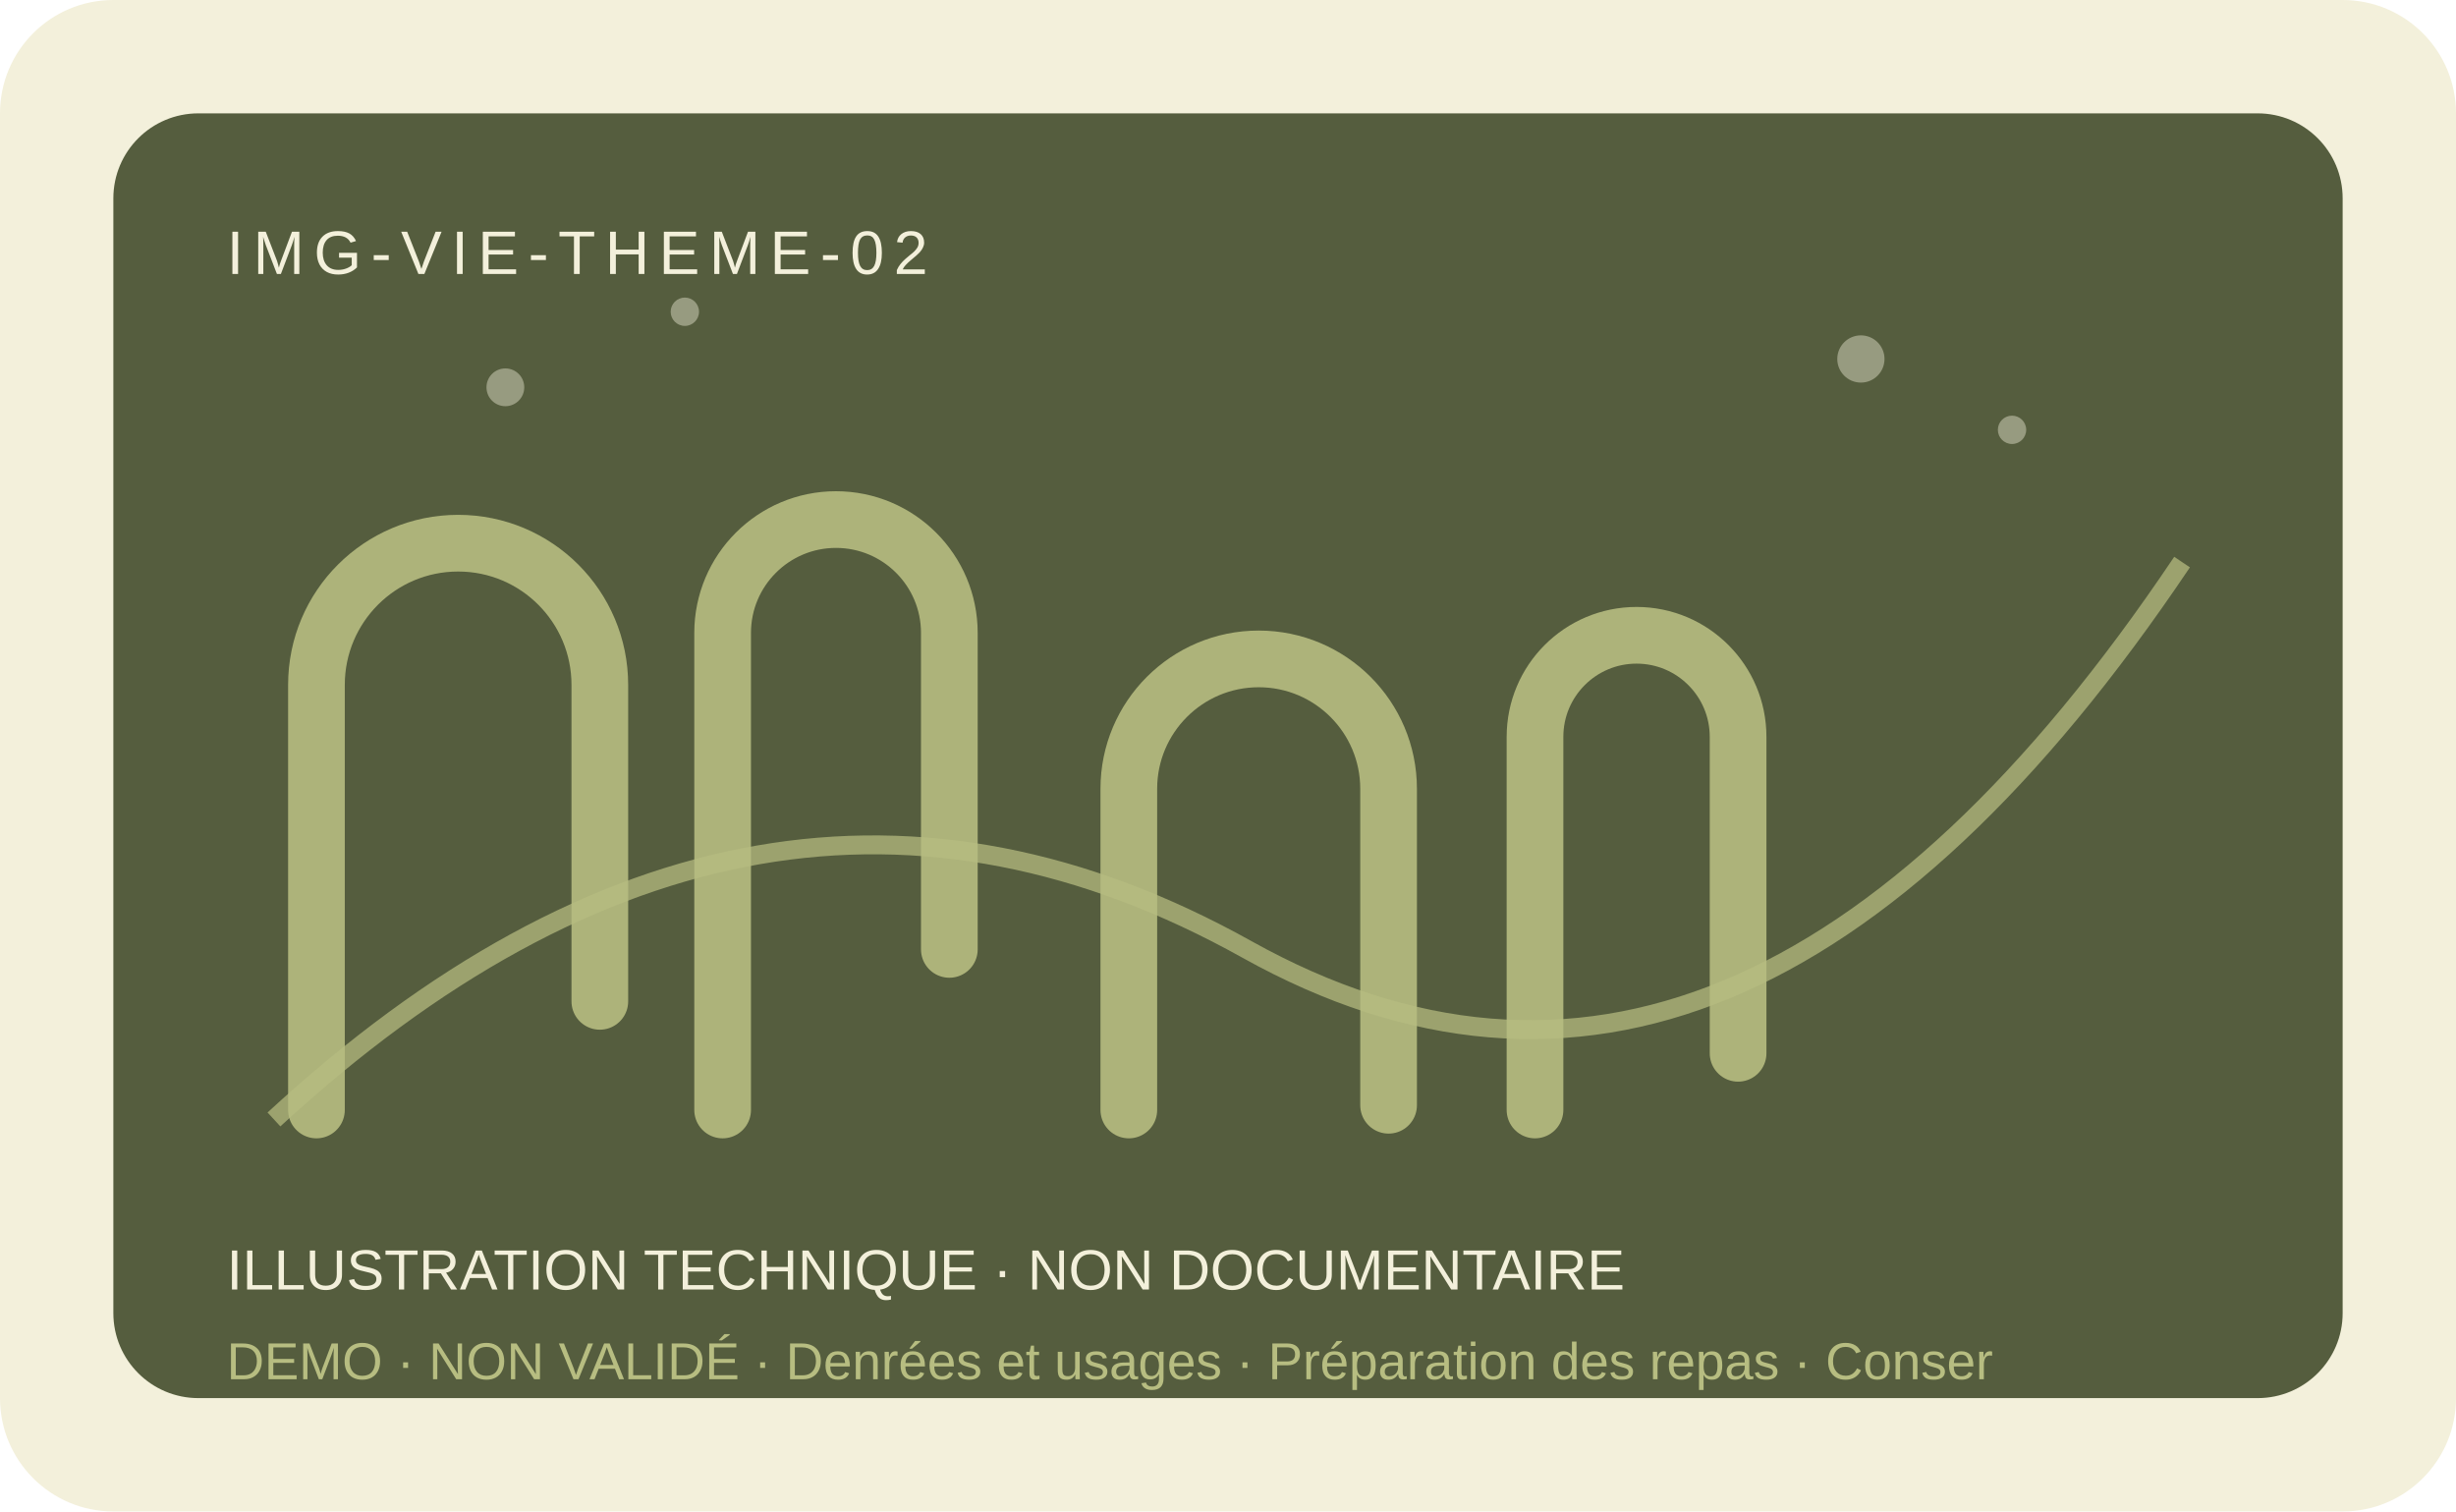
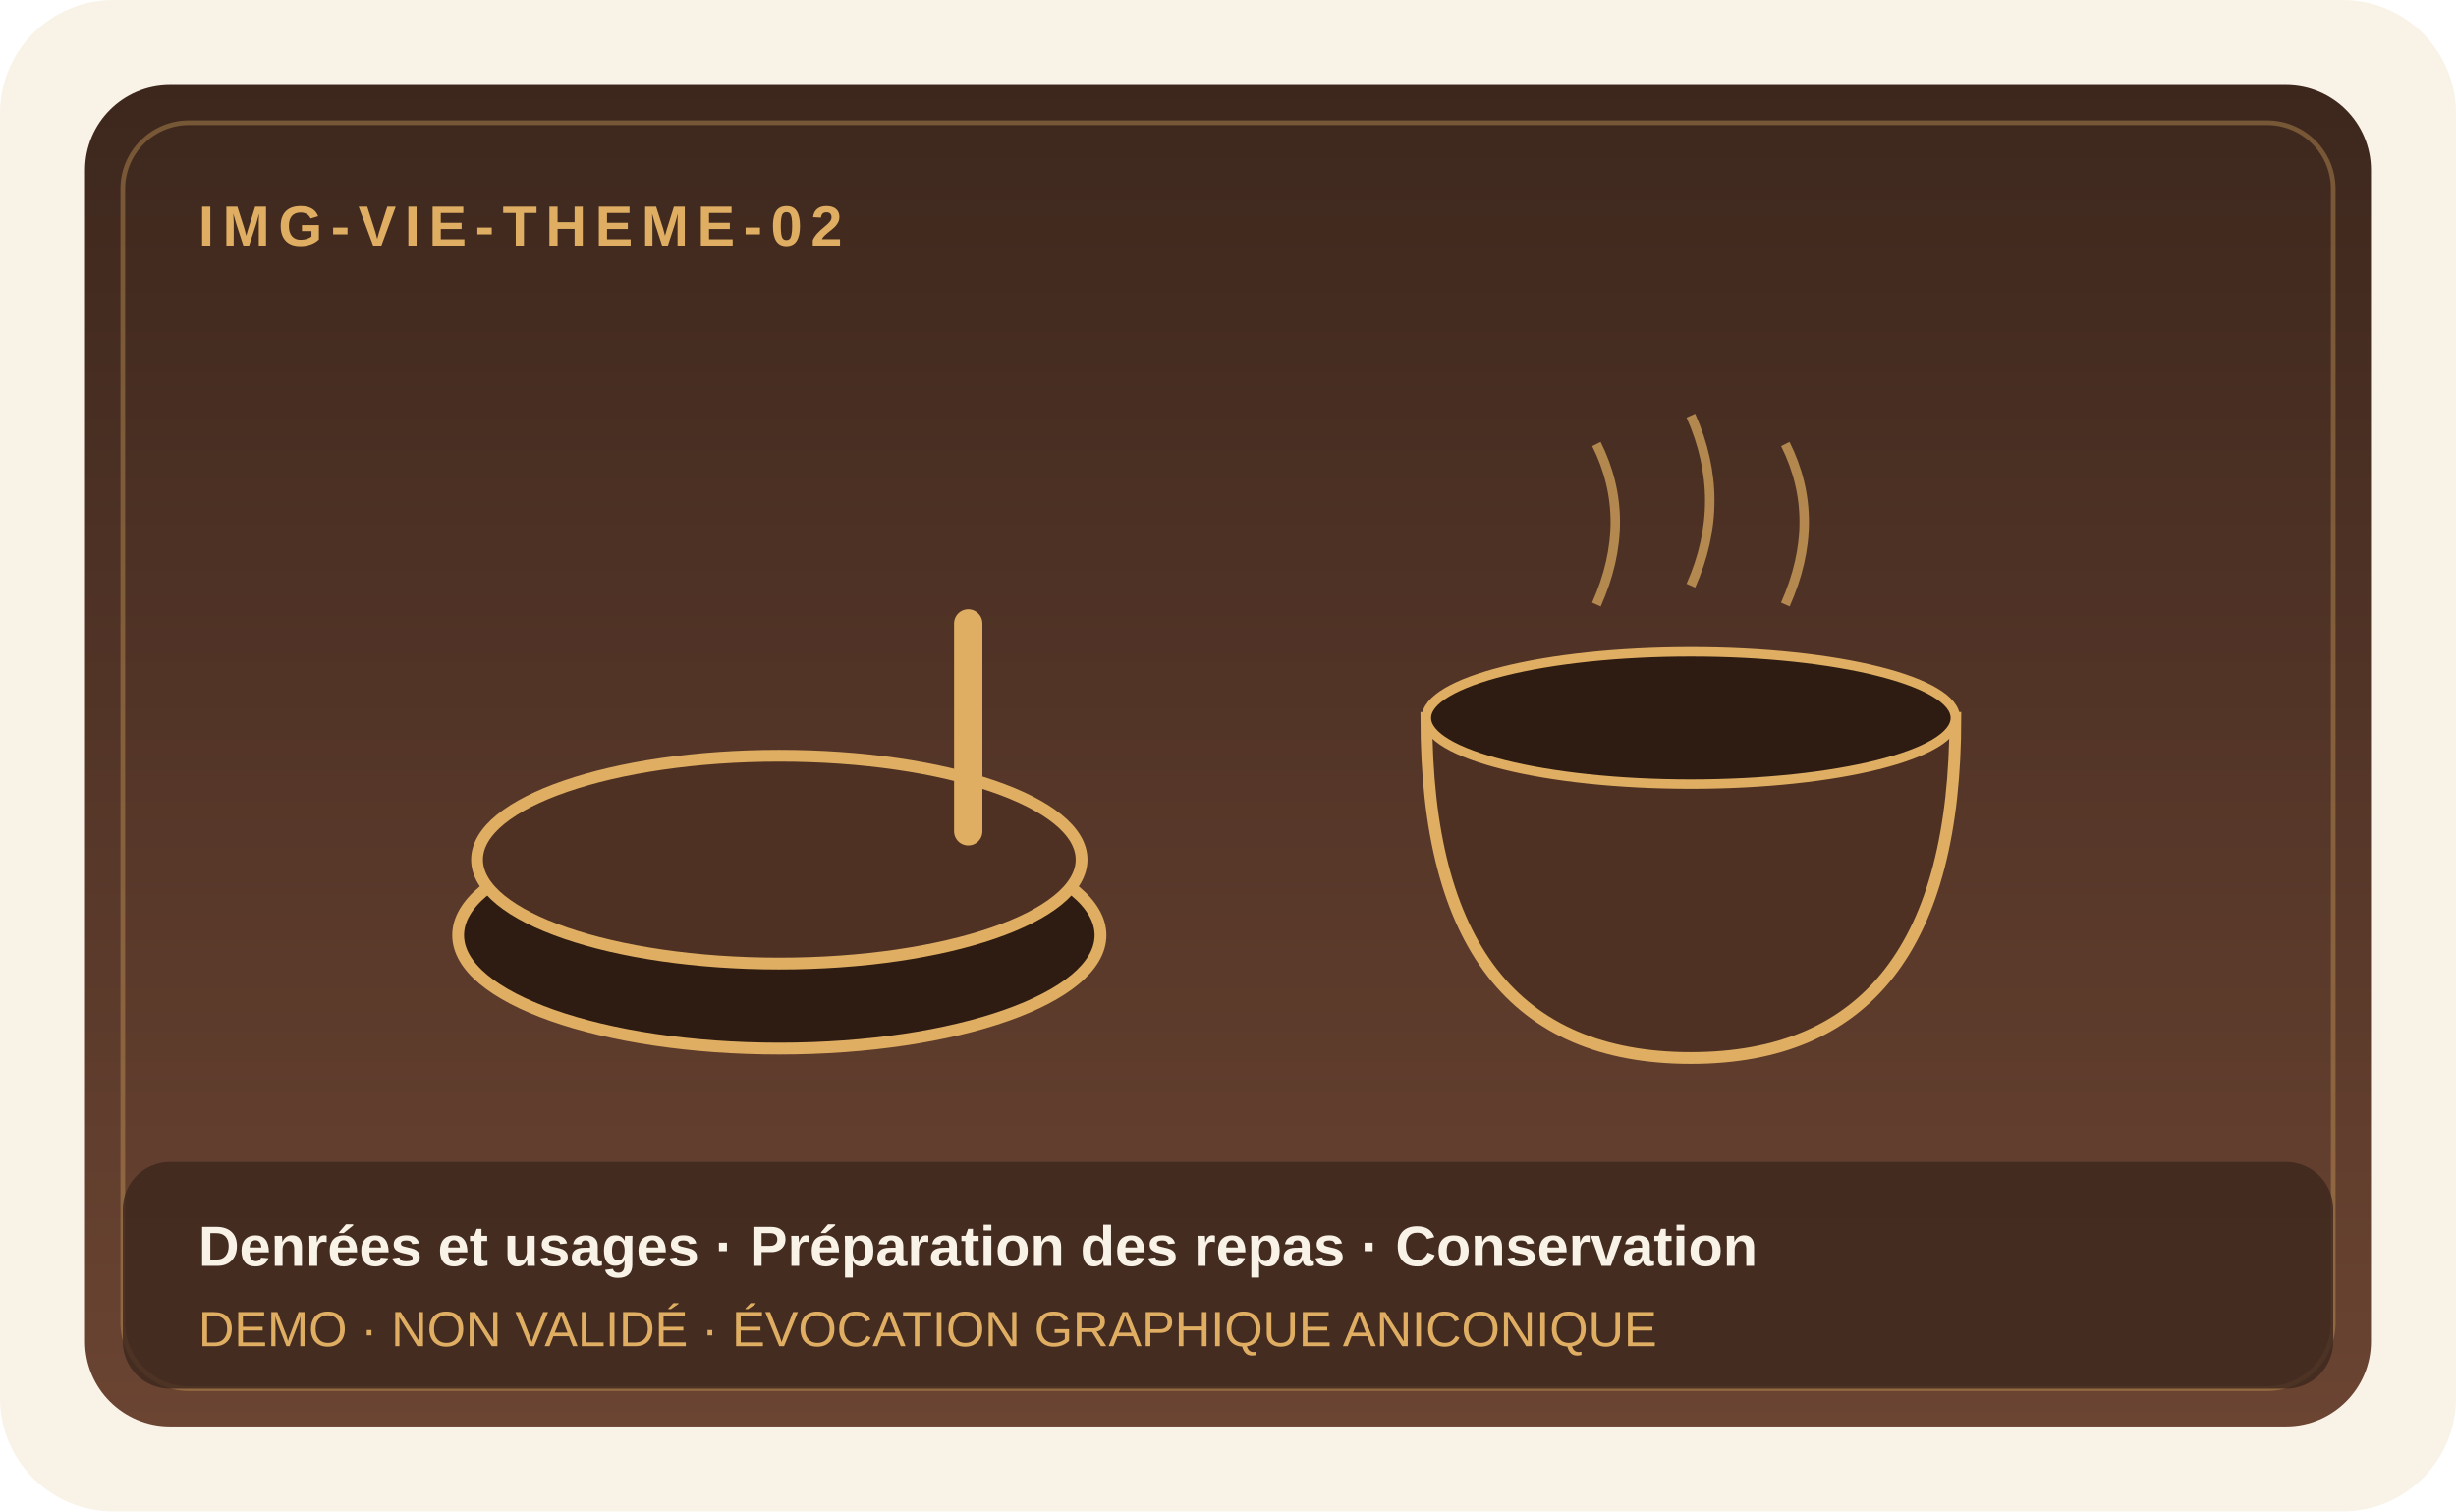
<svg xmlns="http://www.w3.org/2000/svg" viewBox="0 0 520 320" role="img" aria-labelledby="title desc">
-   <rect width="520" height="320" rx="24" fill="#f3f0db" />
-   <rect x="24" y="24" width="472" height="272" rx="18" fill="#4e5737" opacity=".96" />
-   <g opacity=".9">
-     <path d="M67 235V145a30 30 0 0 1 60 0v67" fill="none" stroke="#b7bd81" stroke-width="12" stroke-linecap="round" />
-     <path d="M153 235V134a24 24 0 0 1 48 0v67" fill="none" stroke="#b7bd81" stroke-width="12" stroke-linecap="round" />
-     <path d="M239 235V167a27.5 27.5 0 0 1 55 0v67" fill="none" stroke="#b7bd81" stroke-width="12" stroke-linecap="round" />
-     <path d="M325 235V156a21.5 21.5 0 0 1 43 0v67" fill="none" stroke="#b7bd81" stroke-width="12" stroke-linecap="round" />
-   </g>
-   <path d="M58 237 Q160 143 264 201 T462 119" fill="none" stroke="#b7bd81" stroke-width="4" opacity=".72" />
-   <g fill="#f3f0db" opacity=".42">
-     <circle cx="107" cy="82" r="4" />
-     <circle cx="145" cy="66" r="3" />
-     <circle cx="394" cy="76" r="5" />
-     <circle cx="426" cy="91" r="3" />
-   </g>
-   <text x="48" y="58" fill="#f3f0db" font-family="Arial, sans-serif" font-size="13" letter-spacing="2">IMG-VIE-THEME-02</text>
-   <text x="48" y="273" fill="#f3f0db" font-family="Arial, sans-serif" font-size="12">ILLUSTRATION TECHNIQUE · NON DOCUMENTAIRE</text>
-   <text x="48" y="292" fill="#b7bd81" font-family="Arial, sans-serif" font-size="11">DEMO · NON VALIDÉ · Denrées et usages · Préparation des repas · Conser</text>
+   <defs>
+     <linearGradient id="sky-img-vie-theme-02" x1="0" y1="0" x2="0" y2="1">
+       <stop offset="0%" stop-color="#3d271d" />
+       <stop offset="100%" stop-color="#6b4432" />
+     </linearGradient>
+   </defs>
+   <rect width="520" height="320" rx="24" fill="#f9f2e7" />
+   <rect x="18" y="18" width="484" height="284" rx="18" fill="url(#sky-img-vie-theme-02)" />
+   <rect x="26" y="26" width="468" height="268" rx="14" fill="none" stroke="#dfae62" stroke-width="1" opacity="0.35" />
+   <ellipse cx="165" cy="198" rx="68" ry="24" fill="#2e1c13" stroke="#dfae62" stroke-width="2.5" />
+   <ellipse cx="165" cy="182" rx="64" ry="22" fill="#4e3123" stroke="#dfae62" stroke-width="2.5" />
+   <line x1="205" y1="176" x2="205" y2="132" stroke="#dfae62" stroke-width="6" stroke-linecap="round" />
+   <path d="M302 152 Q302 224 358 224 Q414 224 414 152 Z" fill="#4e3123" stroke="#dfae62" stroke-width="2.5" />
+   <ellipse cx="358" cy="152" rx="56" ry="14" fill="#2e1c13" stroke="#dfae62" stroke-width="2" />
+   <path d="M338 128 Q346 110 338 94 M358 124 Q366 106 358 88 M378 128 Q386 110 378 94" fill="none" stroke="#dfae62" stroke-width="2" opacity="0.7" />
+   <rect x="26" y="246" width="468" height="48" rx="10" fill="#3d271d" opacity="0.82" />
+   <text x="42" y="52" fill="#dfae62" font-family="Arial, sans-serif" font-size="12" font-weight="bold" letter-spacing="1.8">IMG-VIE-THEME-02</text>
+   <text x="42" y="268" fill="#f9f2e7" font-family="Arial, sans-serif" font-size="12" font-weight="bold">Denrées et usages · Préparation des repas · Conservation</text>
+   <text x="42" y="285" fill="#dfae62" font-family="Arial, sans-serif" font-size="10.5">DEMO · NON VALIDÉ · ÉVOCATION GRAPHIQUE ANICONIQUE</text>
</svg>
